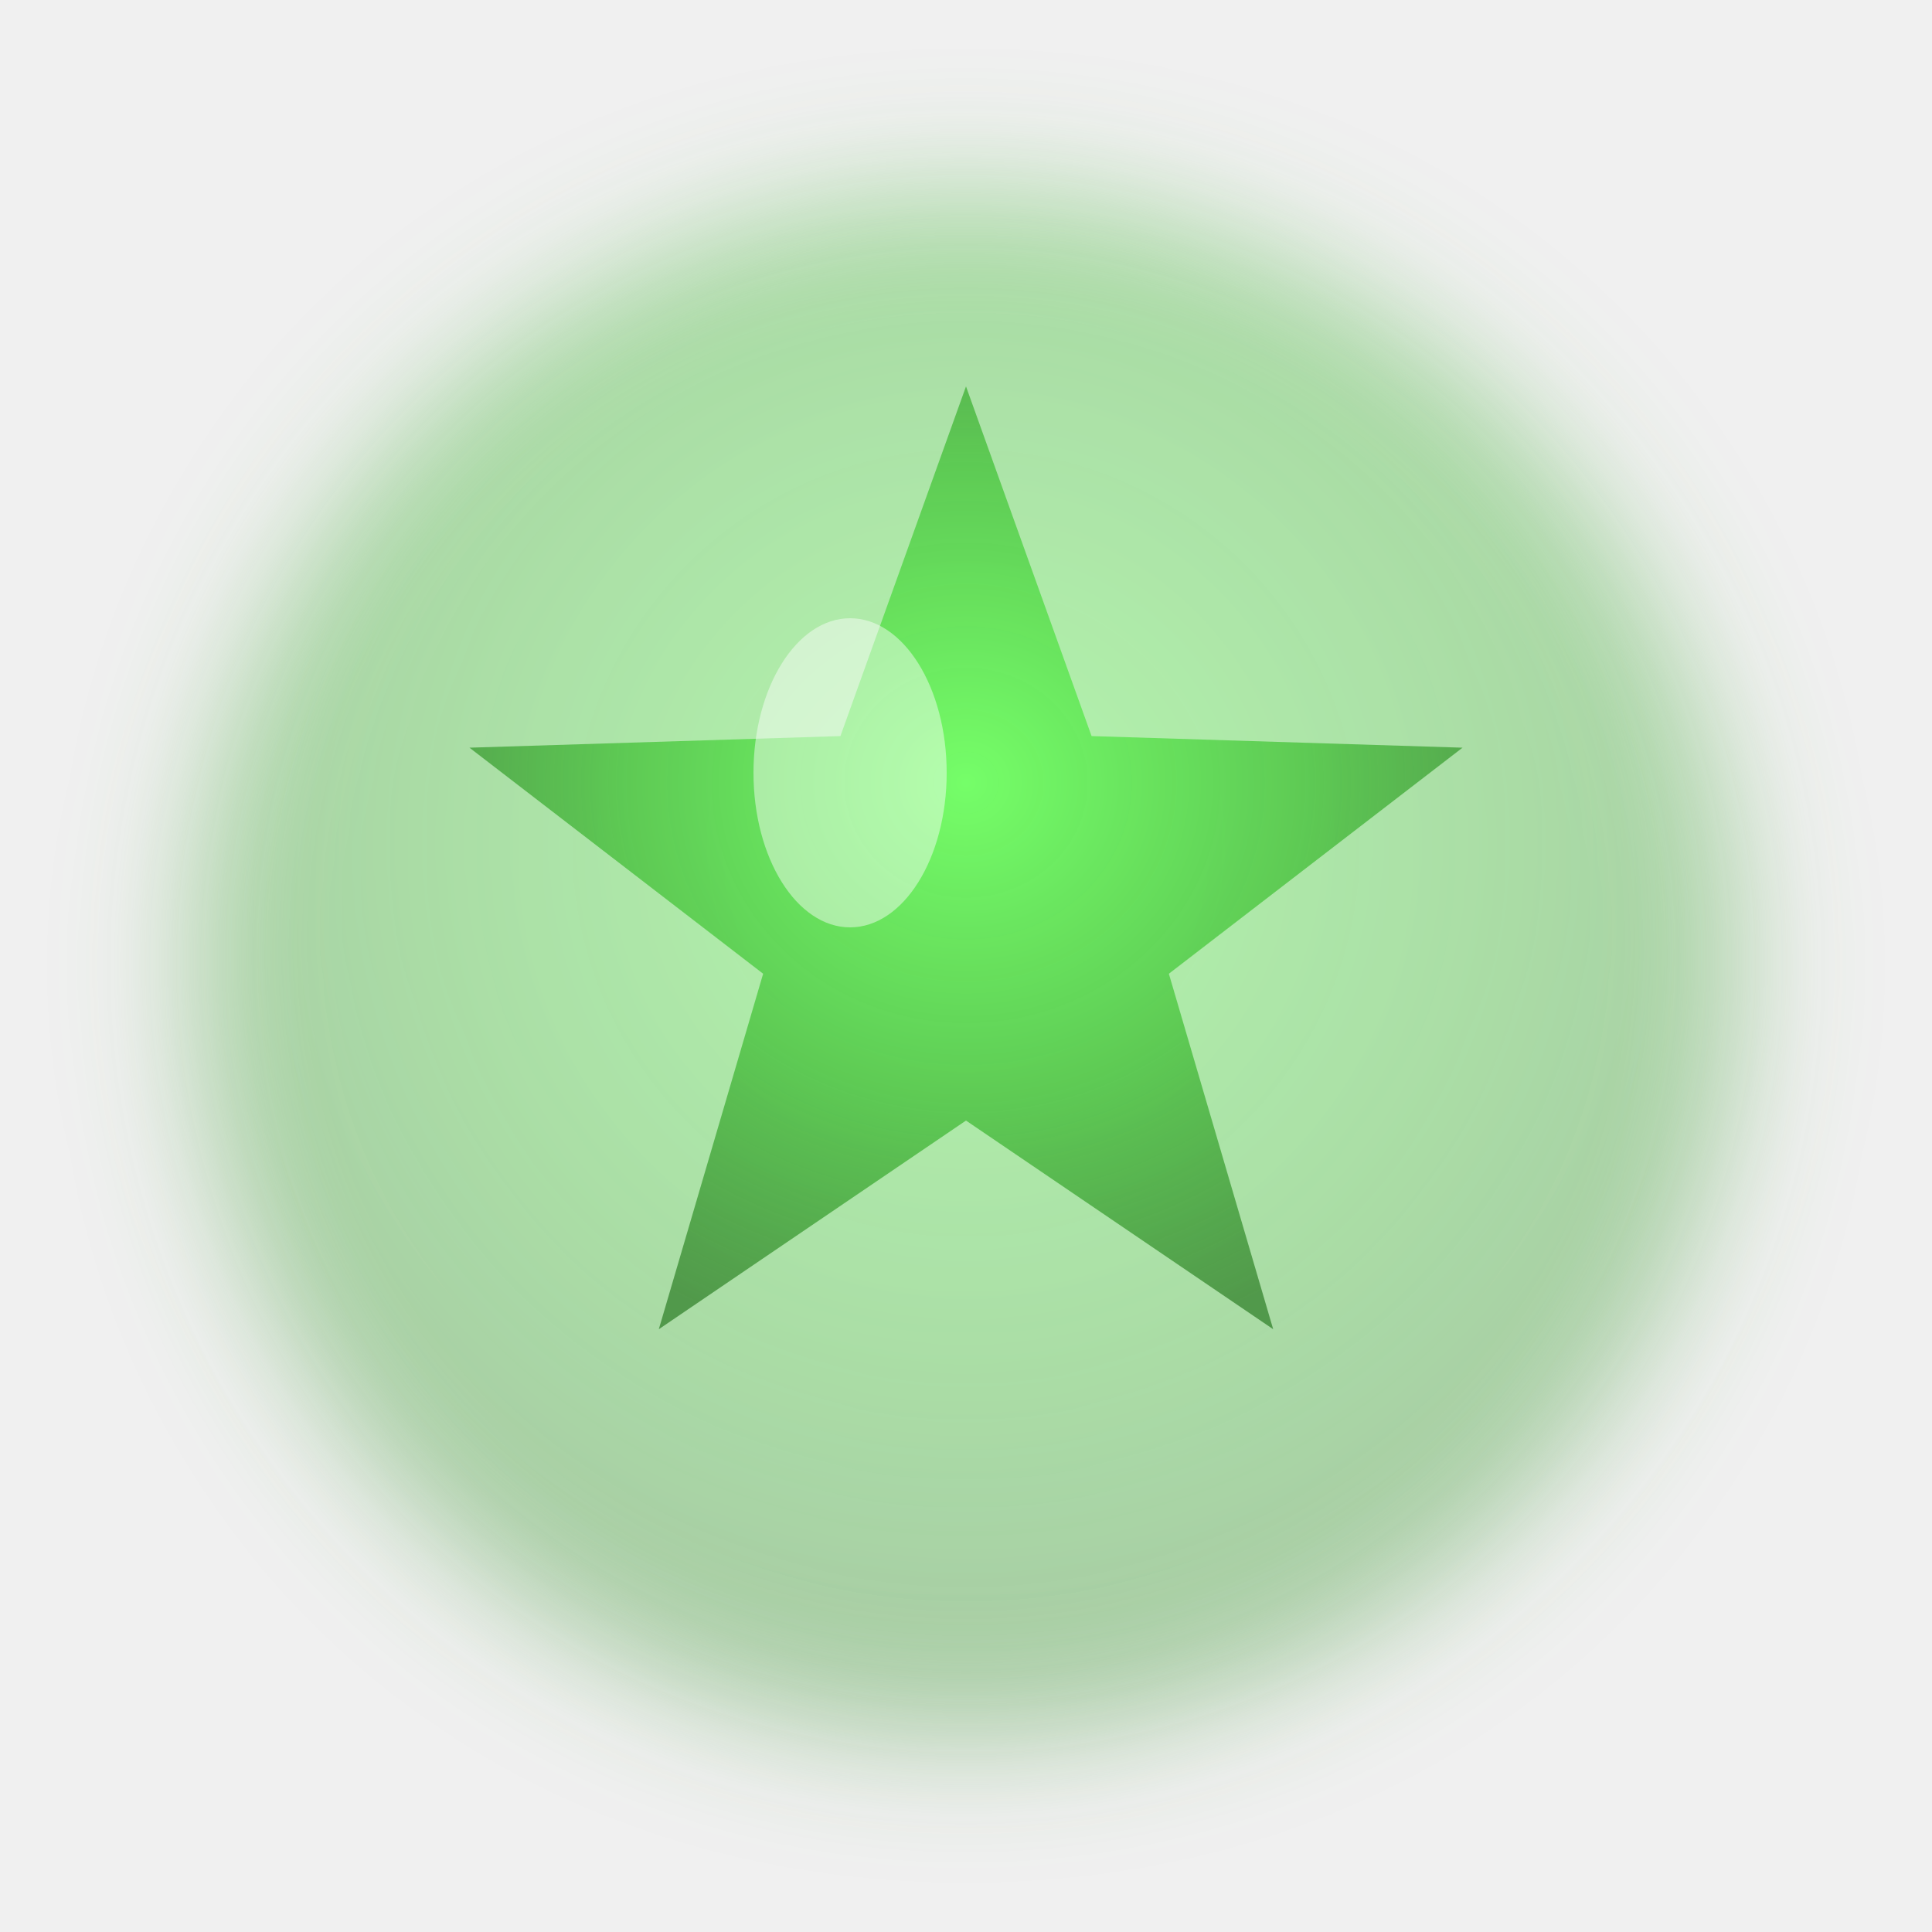
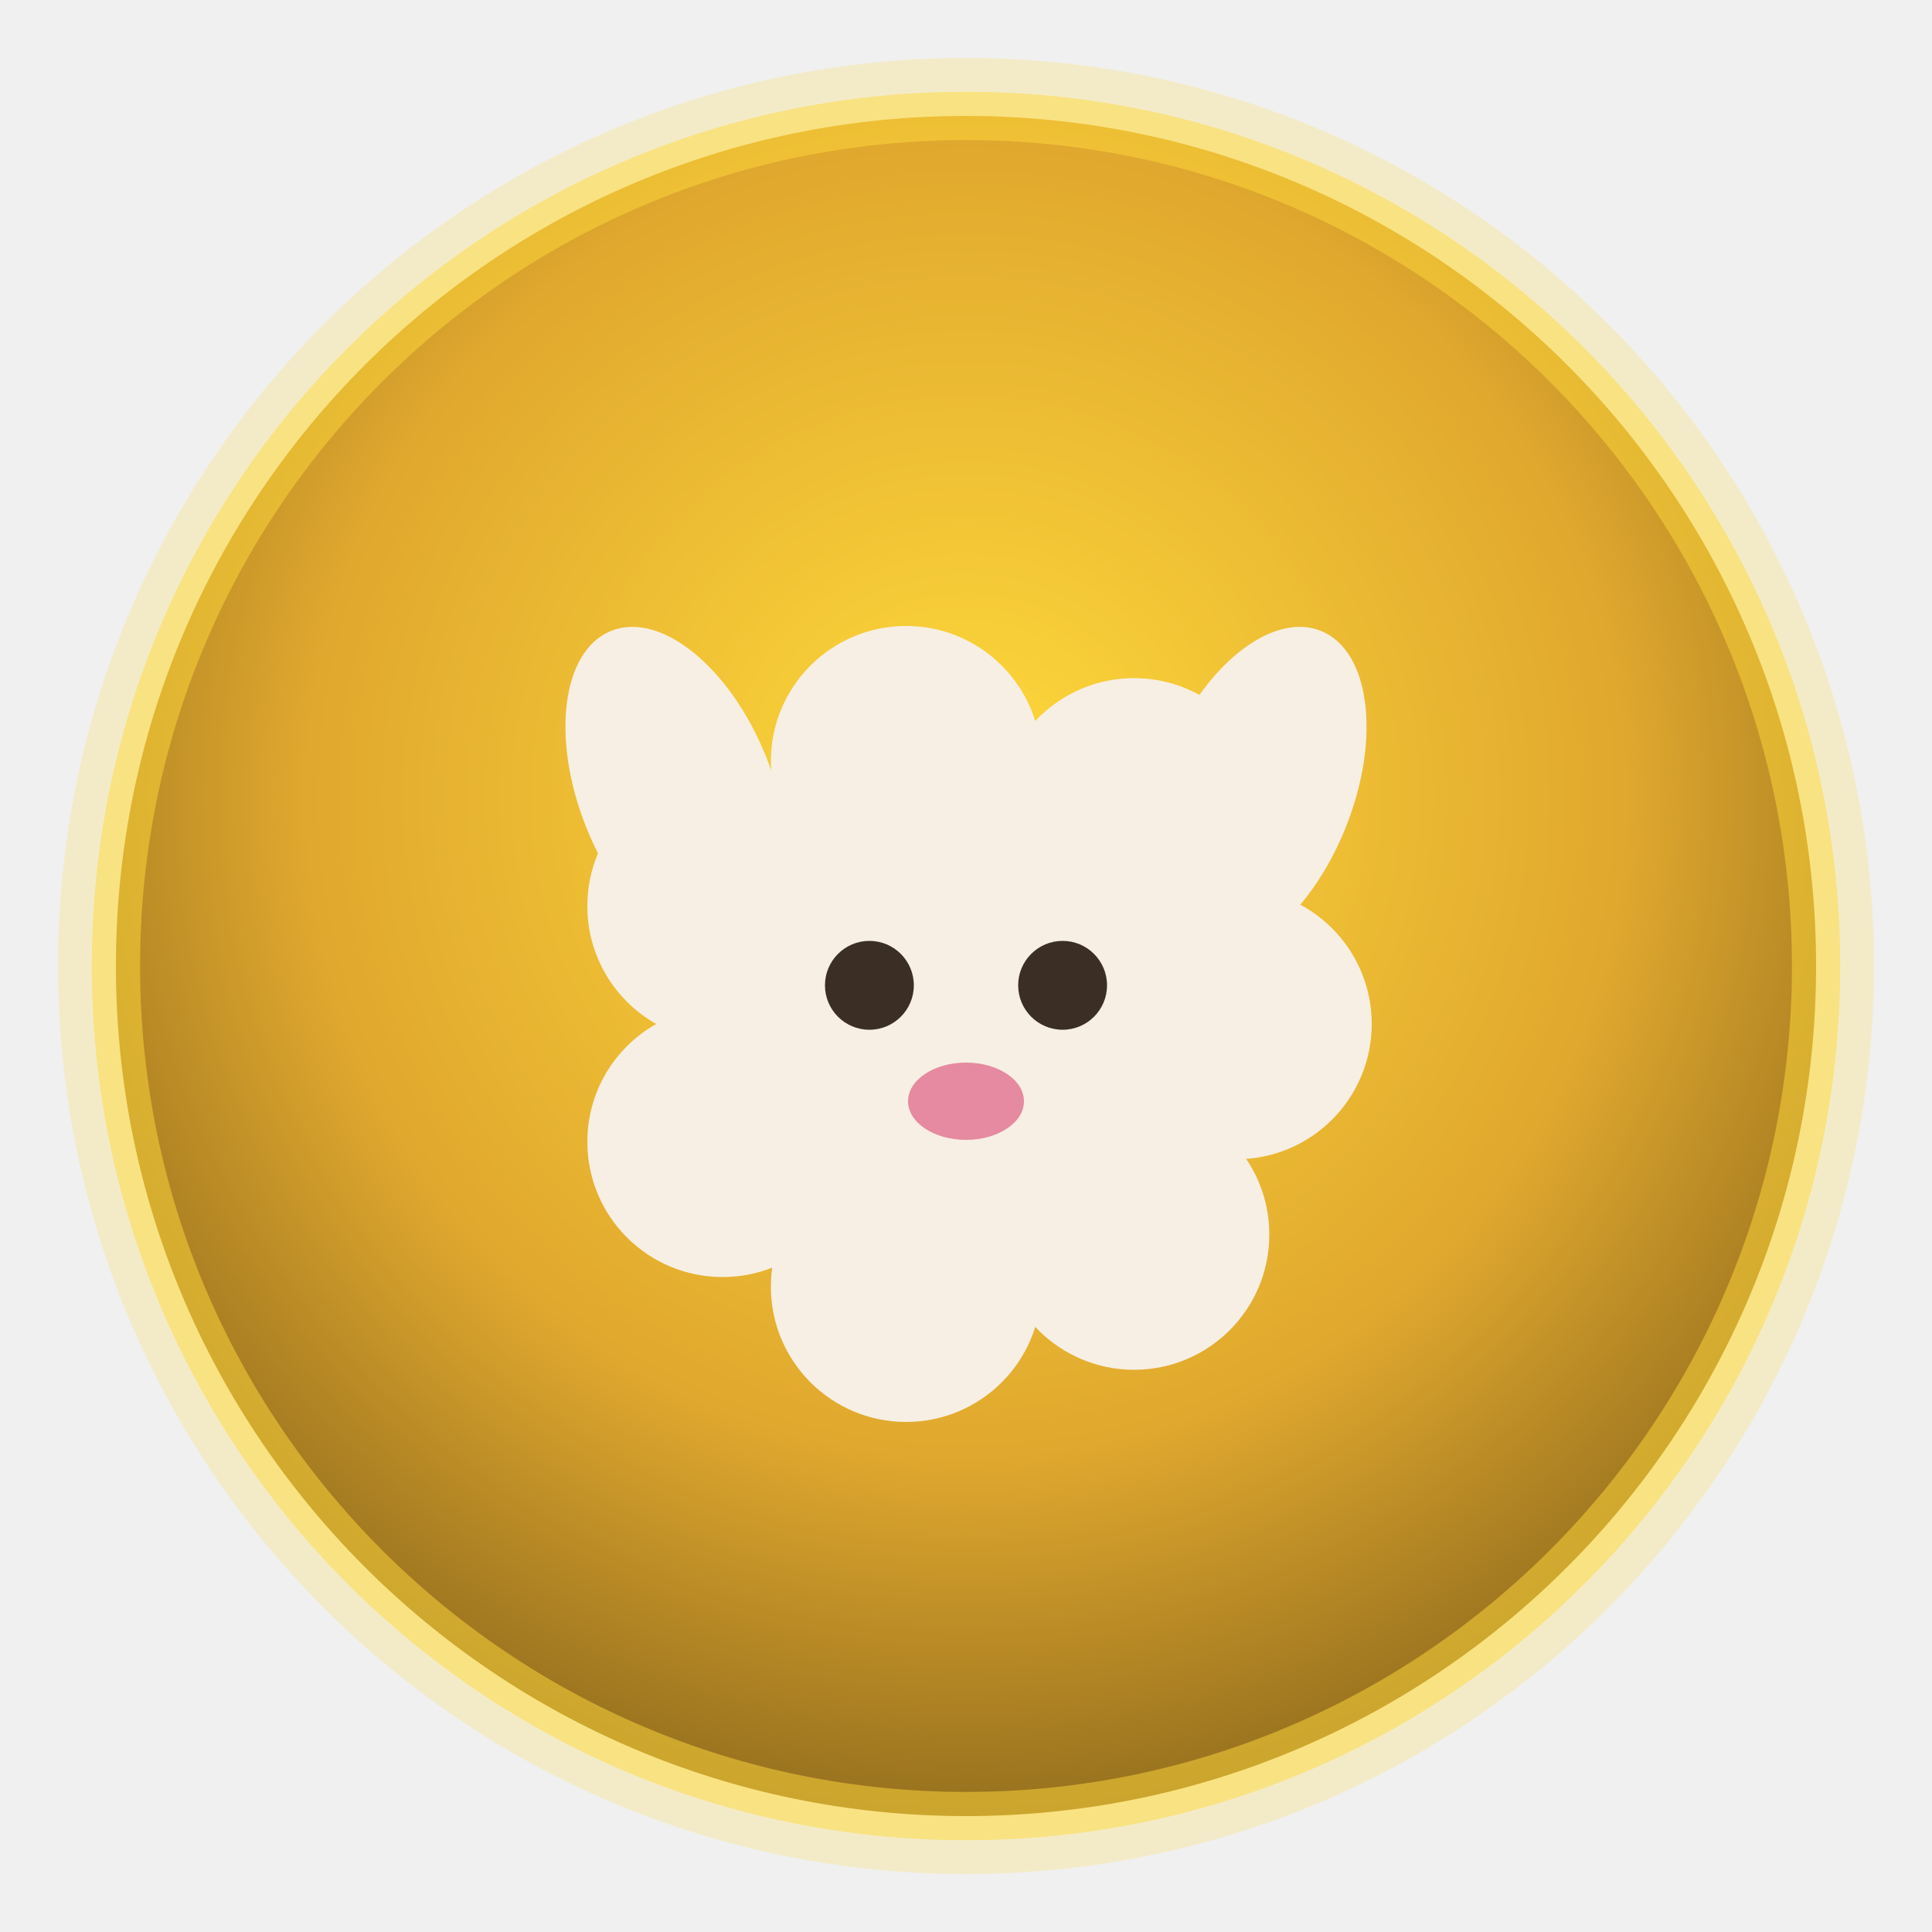
<svg xmlns="http://www.w3.org/2000/svg" viewBox="0 0 100 100">
  <defs>
-     <radialGradient id="g" cx="50%" cy="42%" r="62%">
-       <stop offset="0%" stop-color="#72FF65" stop-opacity="0.95" />
-       <stop offset="55%" stop-color="#57C84D" stop-opacity="0.92" />
-       <stop offset="100%" stop-color="#3B8834" stop-opacity="0.8" />
+     <radialGradient id="g" cx="50%" cy="40%" r="65%">
+       <stop offset="0%" stop-color="#FFDA3B" />
+       <stop offset="60%" stop-color="#E0A82E" />
+       <stop offset="100%" stop-color="#86641B" />
    </radialGradient>
-     <filter id="b" x="-50%" y="-50%" width="200%" height="200%">
-       <feGaussianBlur stdDeviation="3.2" />
-     </filter>
  </defs>
-   <circle cx="50" cy="50" r="40" fill="url(#g)" filter="url(#b)" opacity="0.5" />
+   <circle cx="50" cy="50" r="47" fill="#FFDA3B" opacity="0.22" />
+   <circle cx="50" cy="50" r="44" fill="url(#g)" />
+   <circle cx="50" cy="50" r="44" fill="none" stroke="#FFDA3B" stroke-width="2.5" opacity="0.5" />
  <g>
-     <path d="M50.0 20.0 L56.5 38.1 L75.7 38.7 L60.5 50.4 L65.9 68.8 L50.0 58.0 L34.1 68.8 L39.5 50.4 L24.3 38.7 L43.5 38.1 Z" fill="url(#g)" />
-     <ellipse cx="44" cy="40" rx="5" ry="8" fill="#FFFFFF" opacity="0.45" />
+     <ellipse cx="35" cy="41" rx="5" ry="9" fill="#F7EFE3" transform="rotate(-22 35 41)" />
+     <ellipse cx="65" cy="41" rx="5" ry="9" fill="#F7EFE3" transform="rotate(22 65 41)" />
+     <circle cx="50" cy="53" r="16" fill="#F7EFE3" />
+     <circle cx="64.0" cy="53.0" r="7" fill="#F7EFE3" />
+     <circle cx="58.7" cy="63.9" r="7" fill="#F7EFE3" />
+     <circle cx="46.9" cy="66.6" r="7" fill="#F7EFE3" />
+     <circle cx="37.4" cy="59.1" r="7" fill="#F7EFE3" />
+     <circle cx="37.4" cy="46.9" r="7" fill="#F7EFE3" />
+     <circle cx="46.9" cy="39.4" r="7" fill="#F7EFE3" />
+     <circle cx="58.7" cy="42.1" r="7" fill="#F7EFE3" />
+     <ellipse cx="50" cy="53" rx="11" ry="12" fill="#F7EFE3" />
+     <circle cx="45" cy="51" r="2.3" fill="#3B2F25" />
+     <circle cx="55" cy="51" r="2.3" fill="#3B2F25" />
+     <ellipse cx="50" cy="57" rx="3" ry="2" fill="#E58AA0" />
  </g>
</svg>
